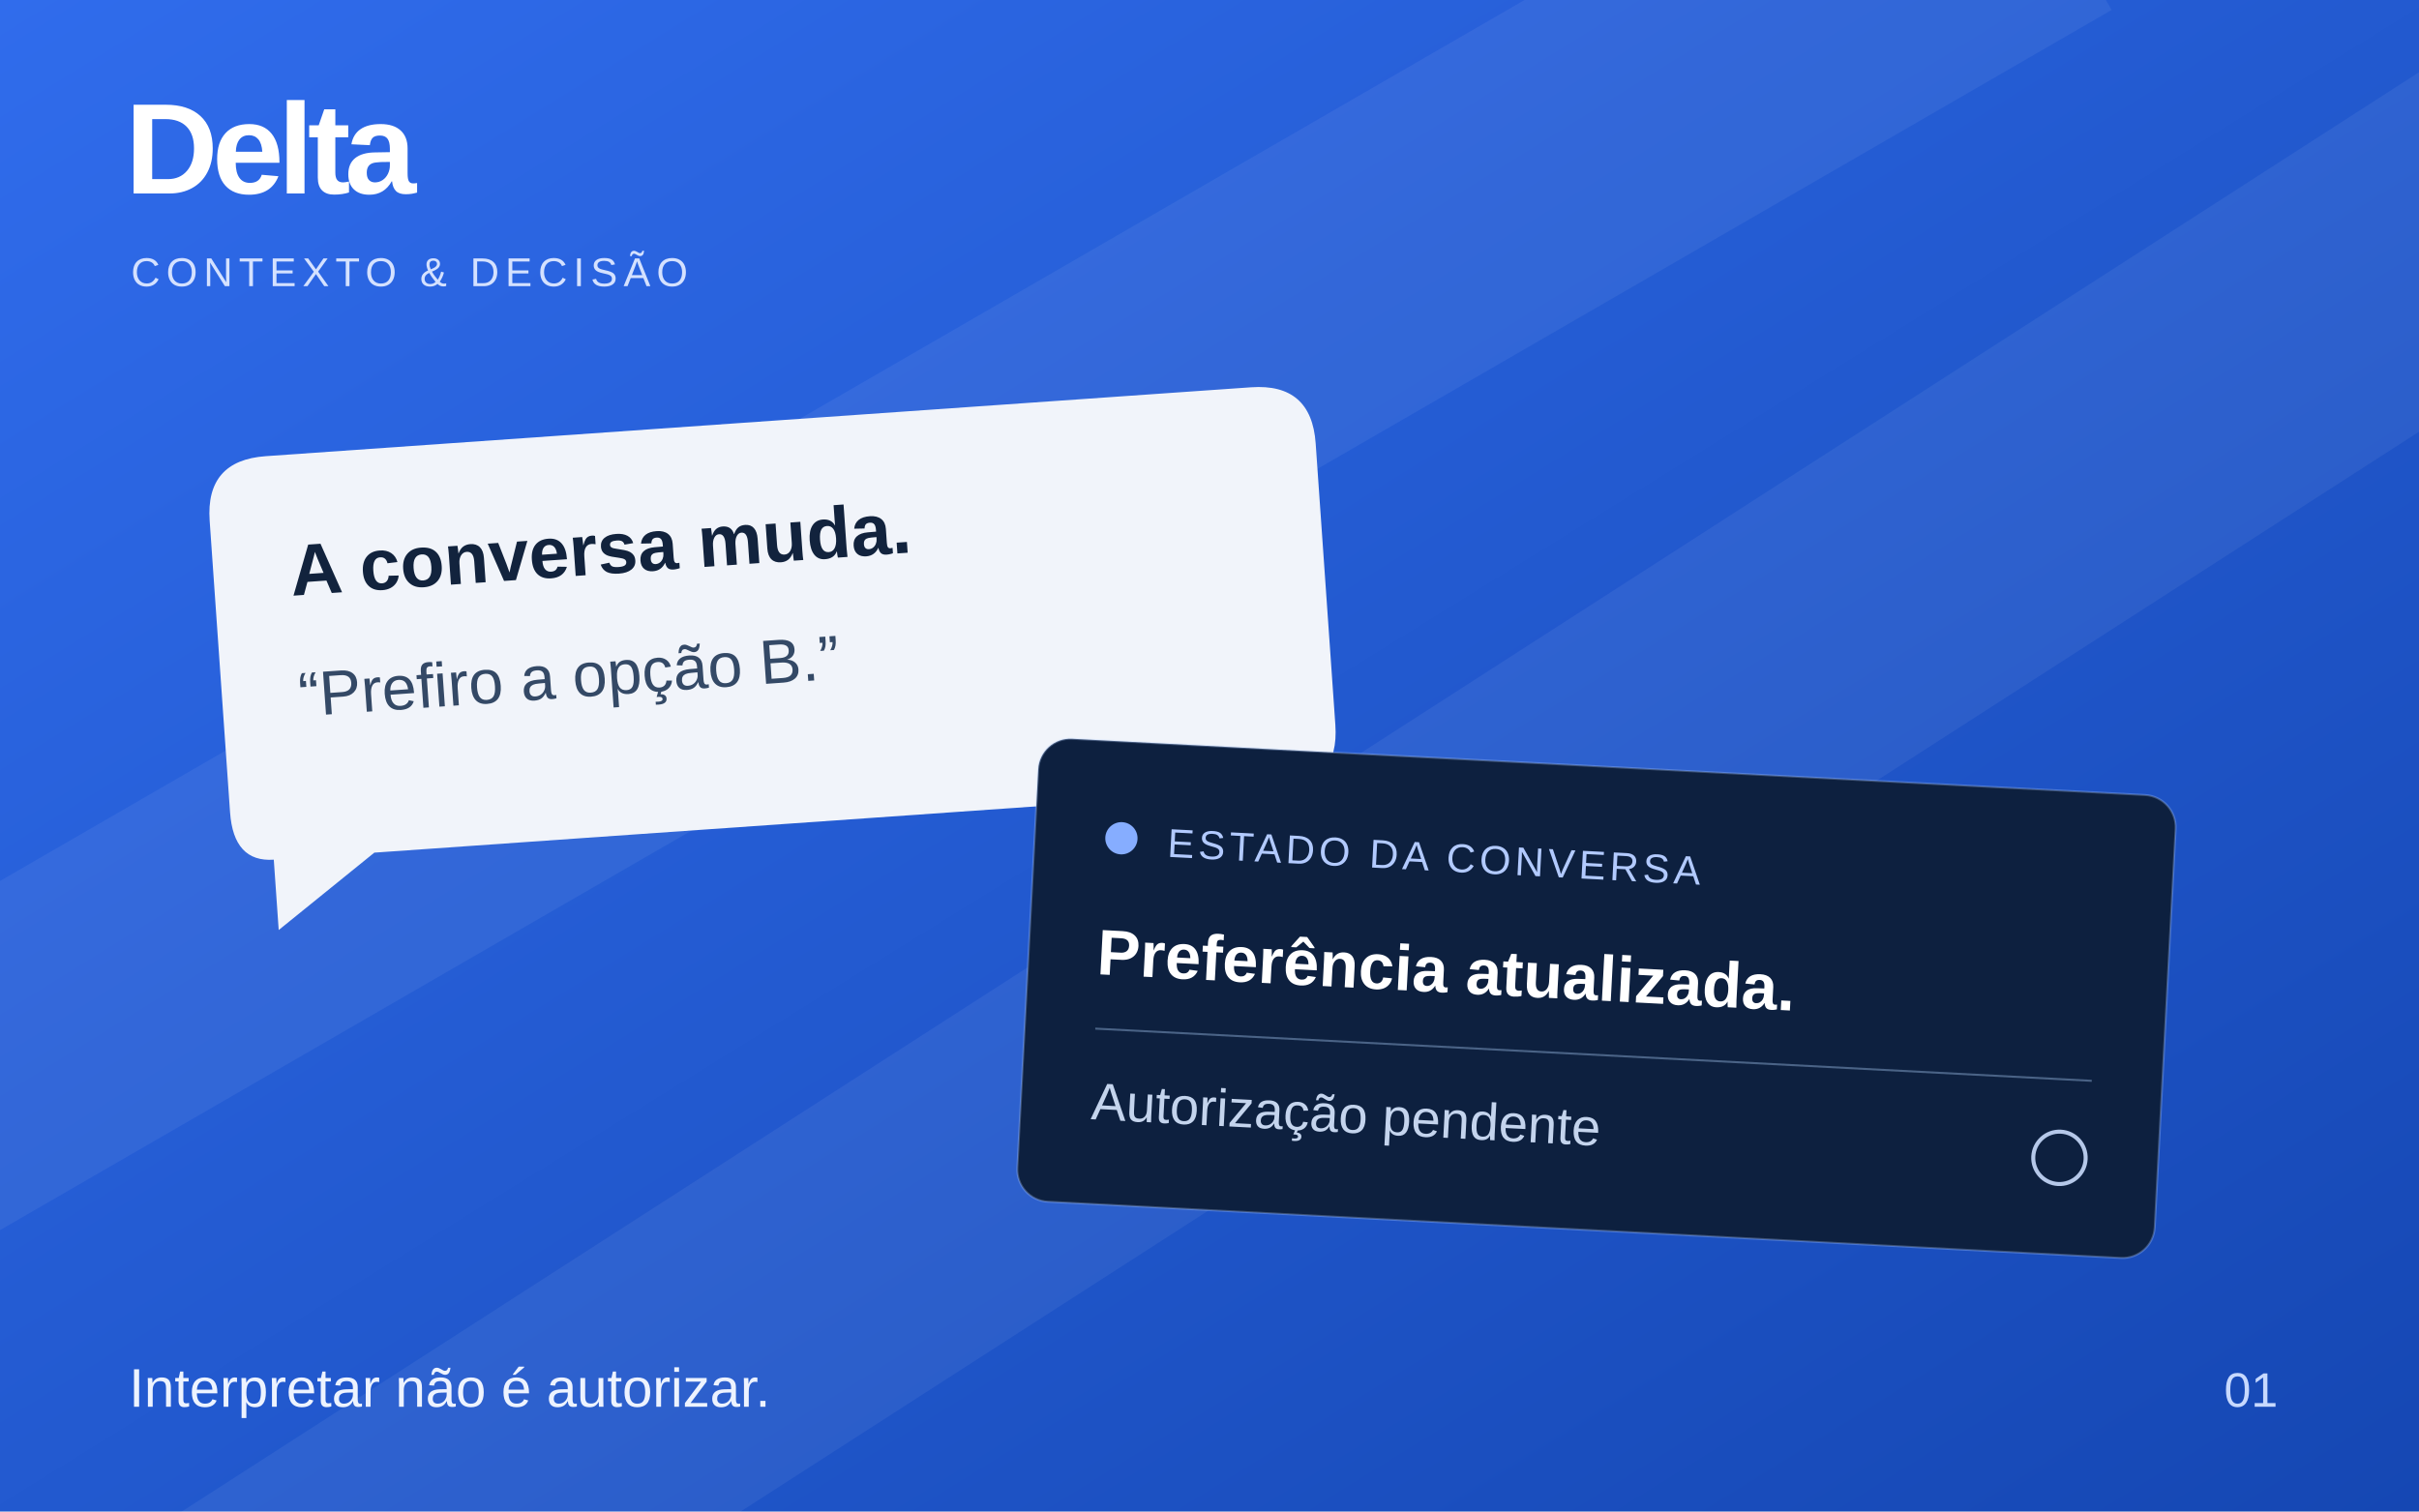
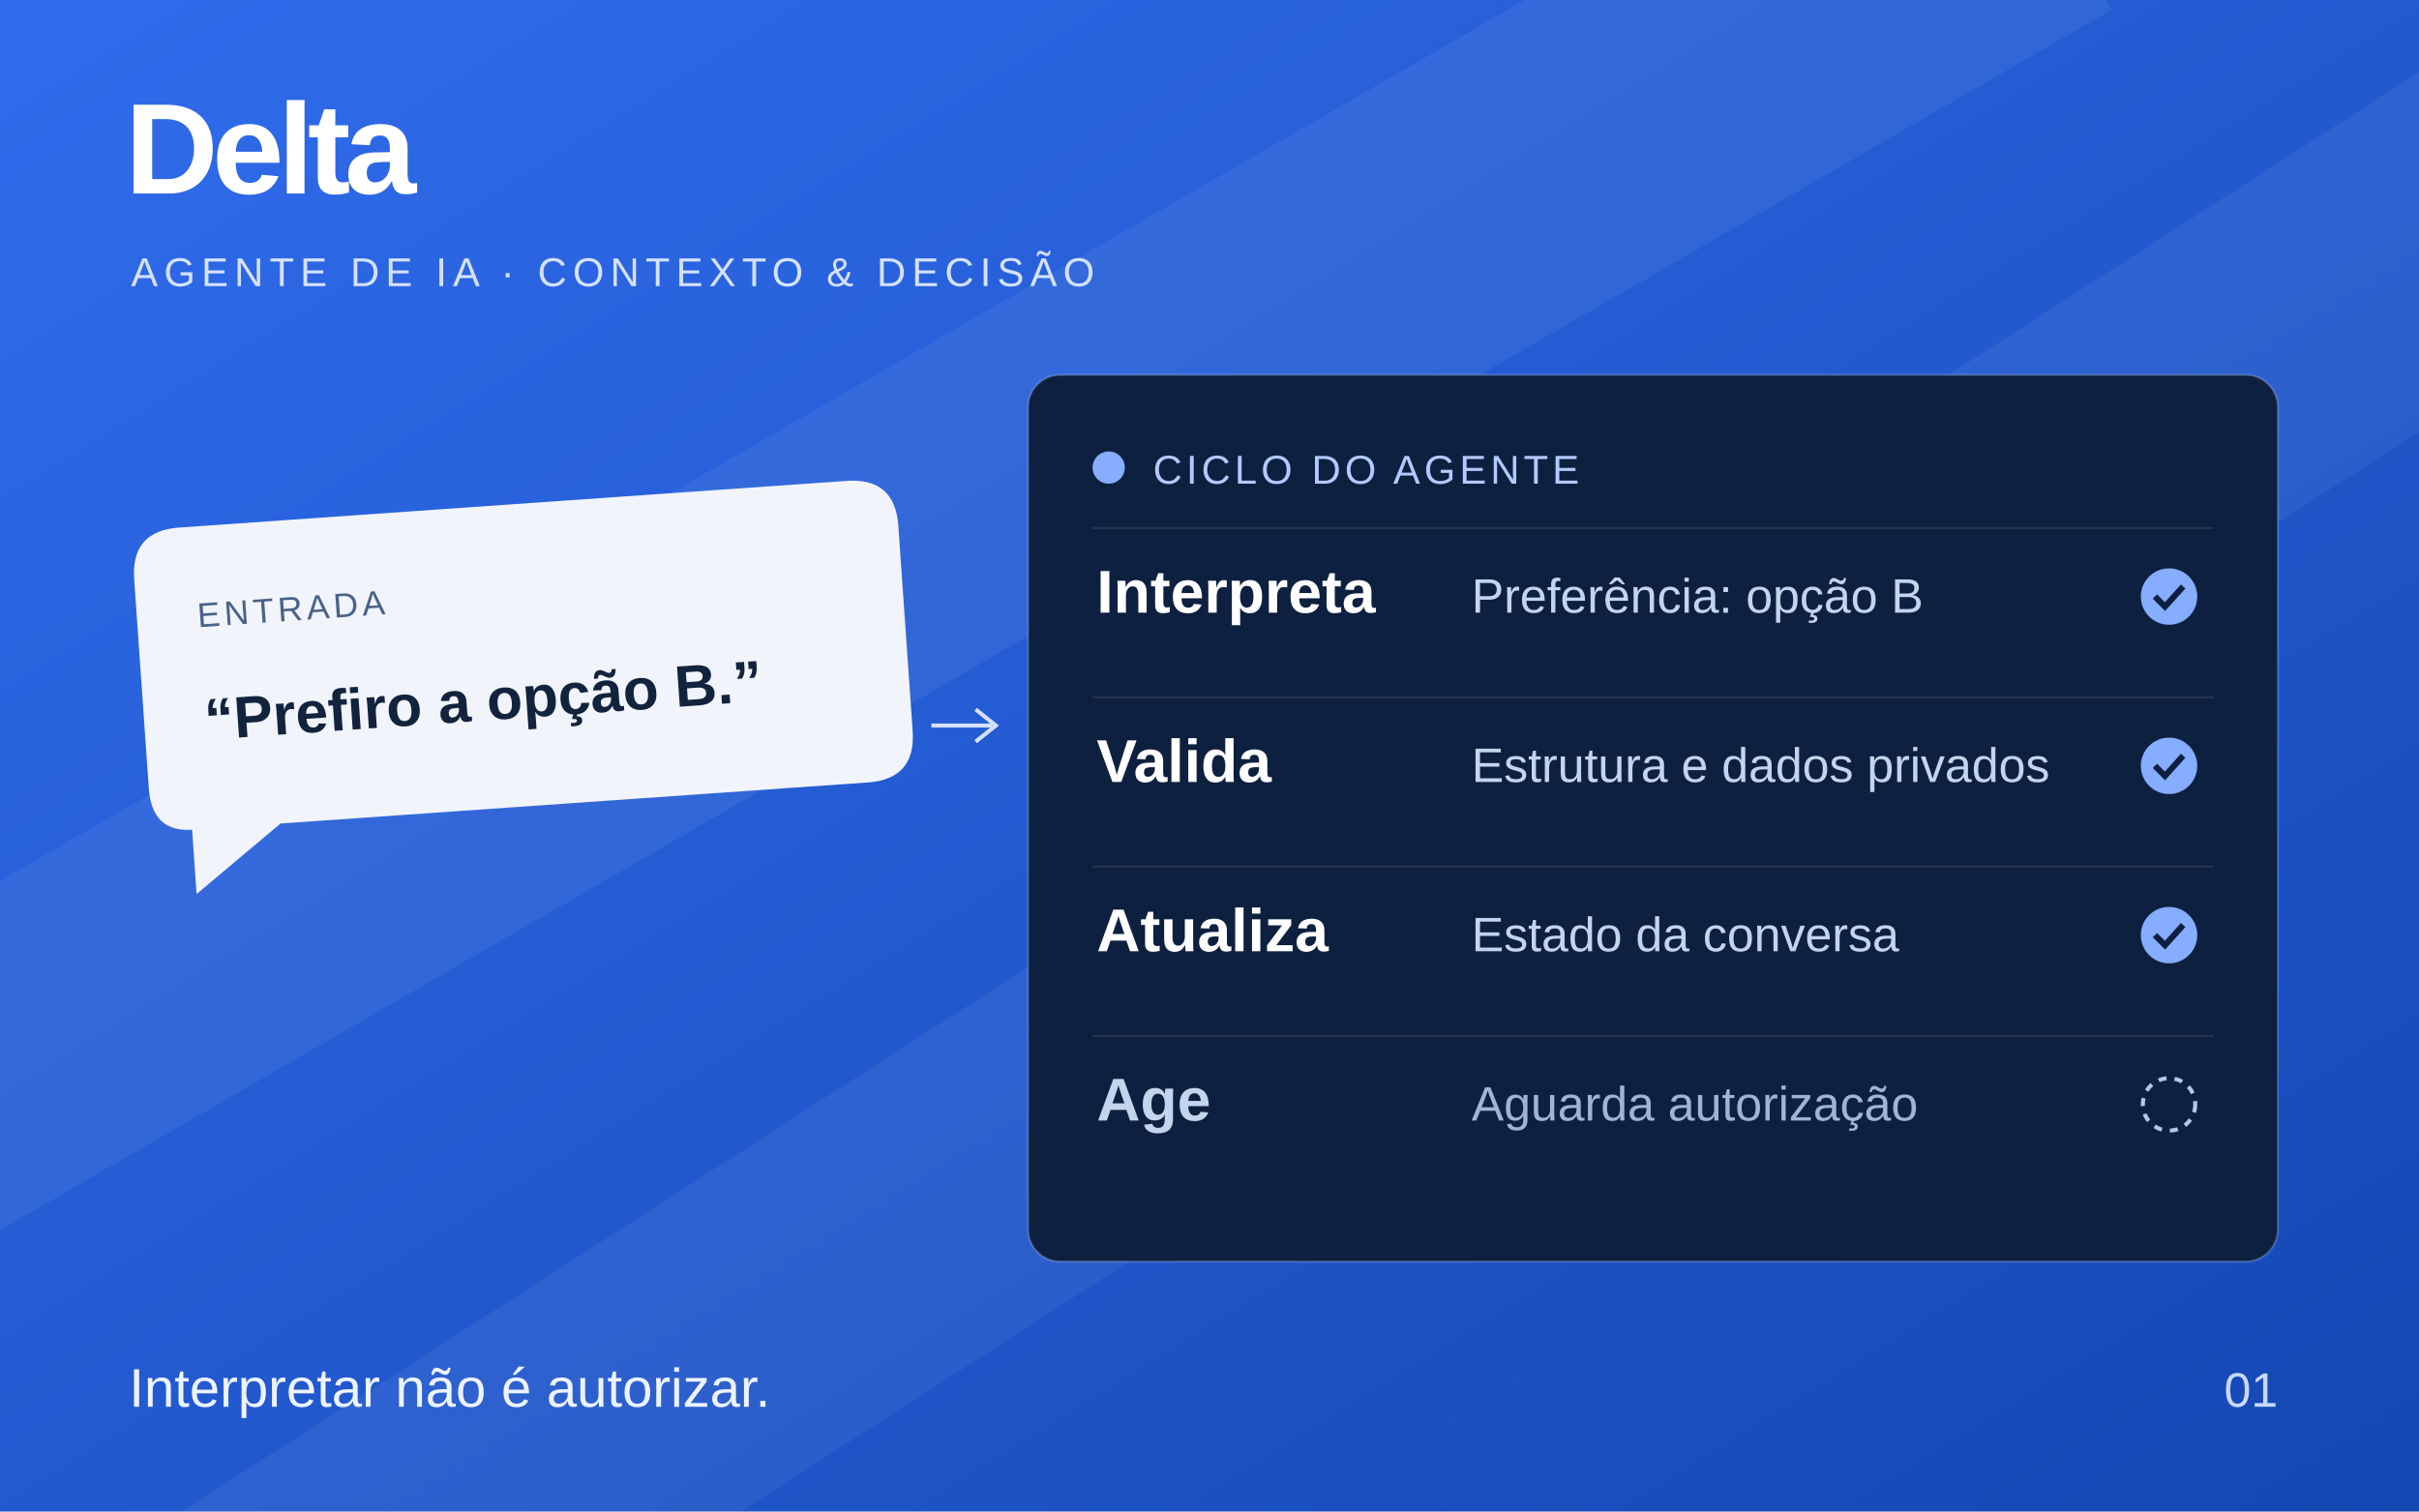
<svg xmlns="http://www.w3.org/2000/svg" width="1200" height="750" viewBox="0 0 1200 750">
  <g font-family="Arial, sans-serif">
    <defs>
      <linearGradient id="blue" x2="1" y2="1">
        <stop stop-color="#306cec" />
        <stop offset="1" stop-color="#1547b3" />
      </linearGradient>
    </defs>
    <rect width="1200" height="750" fill="url(#blue)" />
    <path d="M-80 570L1010 -60M120 820L1270 80" stroke="#fff" stroke-opacity=".06" stroke-width="150" />
    <text x="62" y="96" font-size="64" fill="#fff" font-weight="600" letter-spacing="-3">Delta</text>
-     <text x="65" y="142" font-size="20" fill="#d4e1ff" letter-spacing="3">CONTEXTO &amp; DECISÃO</text>
-     <g transform="translate(110 210) rotate(-4 260 125)">
-       <path d="M30 0H520Q550 0 550 30V170Q550 200 520 200H70L20 235V200Q0 200 0 175V30Q0 0 30 0" fill="#f1f4fa" />
-       <text x="38" y="70" font-size="36" fill="#12233d" font-weight="600">A conversa muda.</text>
-       <text x="38" y="130" font-size="31" fill="#344966">“Prefiro a opção B.”</text>
+     <text x="65" y="142" font-size="20" fill="#d4e1ff" letter-spacing="3">AGENTE DE IA · CONTEXTO &amp; DECISÃO</text>
+     <g transform="translate(70 250) rotate(-4 190 80)">
+       <path d="M24 0H356Q380 0 380 24V126Q380 150 356 150H64L20 182V150Q0 150 0 128V24Q0 0 24 0" fill="#f1f4fa" />
+       <text x="30" y="50" font-size="17" fill="#4a6286" letter-spacing="2">ENTRADA</text>
+       <text x="30" y="106" font-size="29" fill="#12233d" font-weight="600">“Prefiro a opção B.”</text>
    </g>
-     <g transform="translate(510 380) rotate(3 275 105)">
-       <rect width="565" height="230" rx="16" fill="#0d203f" stroke="#b6ceff" stroke-opacity=".3" />
-       <circle cx="43" cy="48" r="8" fill="#86adff" />
-       <text x="66" y="56" font-size="20" fill="#b2caff" letter-spacing="2">ESTADO DA CONVERSA</text>
-       <text x="34" y="116" font-size="32" fill="#fff" font-weight="600">Preferência atualizada.</text>
-       <path d="M35 143H530" stroke="#4a6386" />
-       <text x="35" y="188" font-size="26" fill="#c4d4ed">Autorização pendente</text>
-       <circle cx="516" cy="182" r="13" fill="none" stroke="#b5c8e9" stroke-width="2" />
+     <path d="M462 360H492" stroke="#d4e1ff" stroke-width="2" />
+     <path d="M484 352L494 360L484 368" fill="none" stroke="#d4e1ff" stroke-width="2" />
+     <g transform="translate(510 186)">
+       <rect width="620" height="440" rx="16" fill="#0d203f" stroke="#b6ceff" stroke-opacity=".3" />
+       <circle cx="40" cy="46" r="8" fill="#86adff" />
+       <text x="62" y="54" font-size="20" fill="#b2caff" letter-spacing="2">CICLO DO AGENTE</text>
+       <path d="M32 76H588" stroke="#ffffff" stroke-opacity=".1" />
+       <text x="34" y="118" font-size="30" fill="#fff" font-weight="600">Interpreta</text>
+       <text x="220" y="118" font-size="24" fill="#c4d4ed">Preferência: opção B</text>
+       <circle cx="566" cy="110" r="14" fill="#86adff" />
+       <path d="M559 110l5 5l9-10" fill="none" stroke="#0d203f" stroke-width="3" />
+       <path d="M32 160H588" stroke="#ffffff" stroke-opacity=".1" />
+       <text x="34" y="202" font-size="30" fill="#fff" font-weight="600">Valida</text>
+       <text x="220" y="202" font-size="24" fill="#c4d4ed">Estrutura e dados privados</text>
+       <circle cx="566" cy="194" r="14" fill="#86adff" />
+       <path d="M559 194l5 5l9-10" fill="none" stroke="#0d203f" stroke-width="3" />
+       <path d="M32 244H588" stroke="#ffffff" stroke-opacity=".1" />
+       <text x="34" y="286" font-size="30" fill="#fff" font-weight="600">Atualiza</text>
+       <text x="220" y="286" font-size="24" fill="#c4d4ed">Estado da conversa</text>
+       <circle cx="566" cy="278" r="14" fill="#86adff" />
+       <path d="M559 278l5 5l9-10" fill="none" stroke="#0d203f" stroke-width="3" />
+       <path d="M32 328H588" stroke="#ffffff" stroke-opacity=".1" />
+       <text x="34" y="370" font-size="30" fill="#c4d4ed" font-weight="600">Age</text>
+       <text x="220" y="370" font-size="24" fill="#9fb4d6">Aguarda autorização</text>
+       <circle cx="566" cy="362" r="13" fill="none" stroke="#b5c8e9" stroke-width="2" stroke-dasharray="4 4" />
    </g>
    <text x="64" y="698" font-size="27" fill="#edf3ff">Interpretar não é autorizar.</text>
    <text x="1130" y="698" font-size="24" fill="#c7d9ff" text-anchor="end">01</text>
  </g>
</svg>
